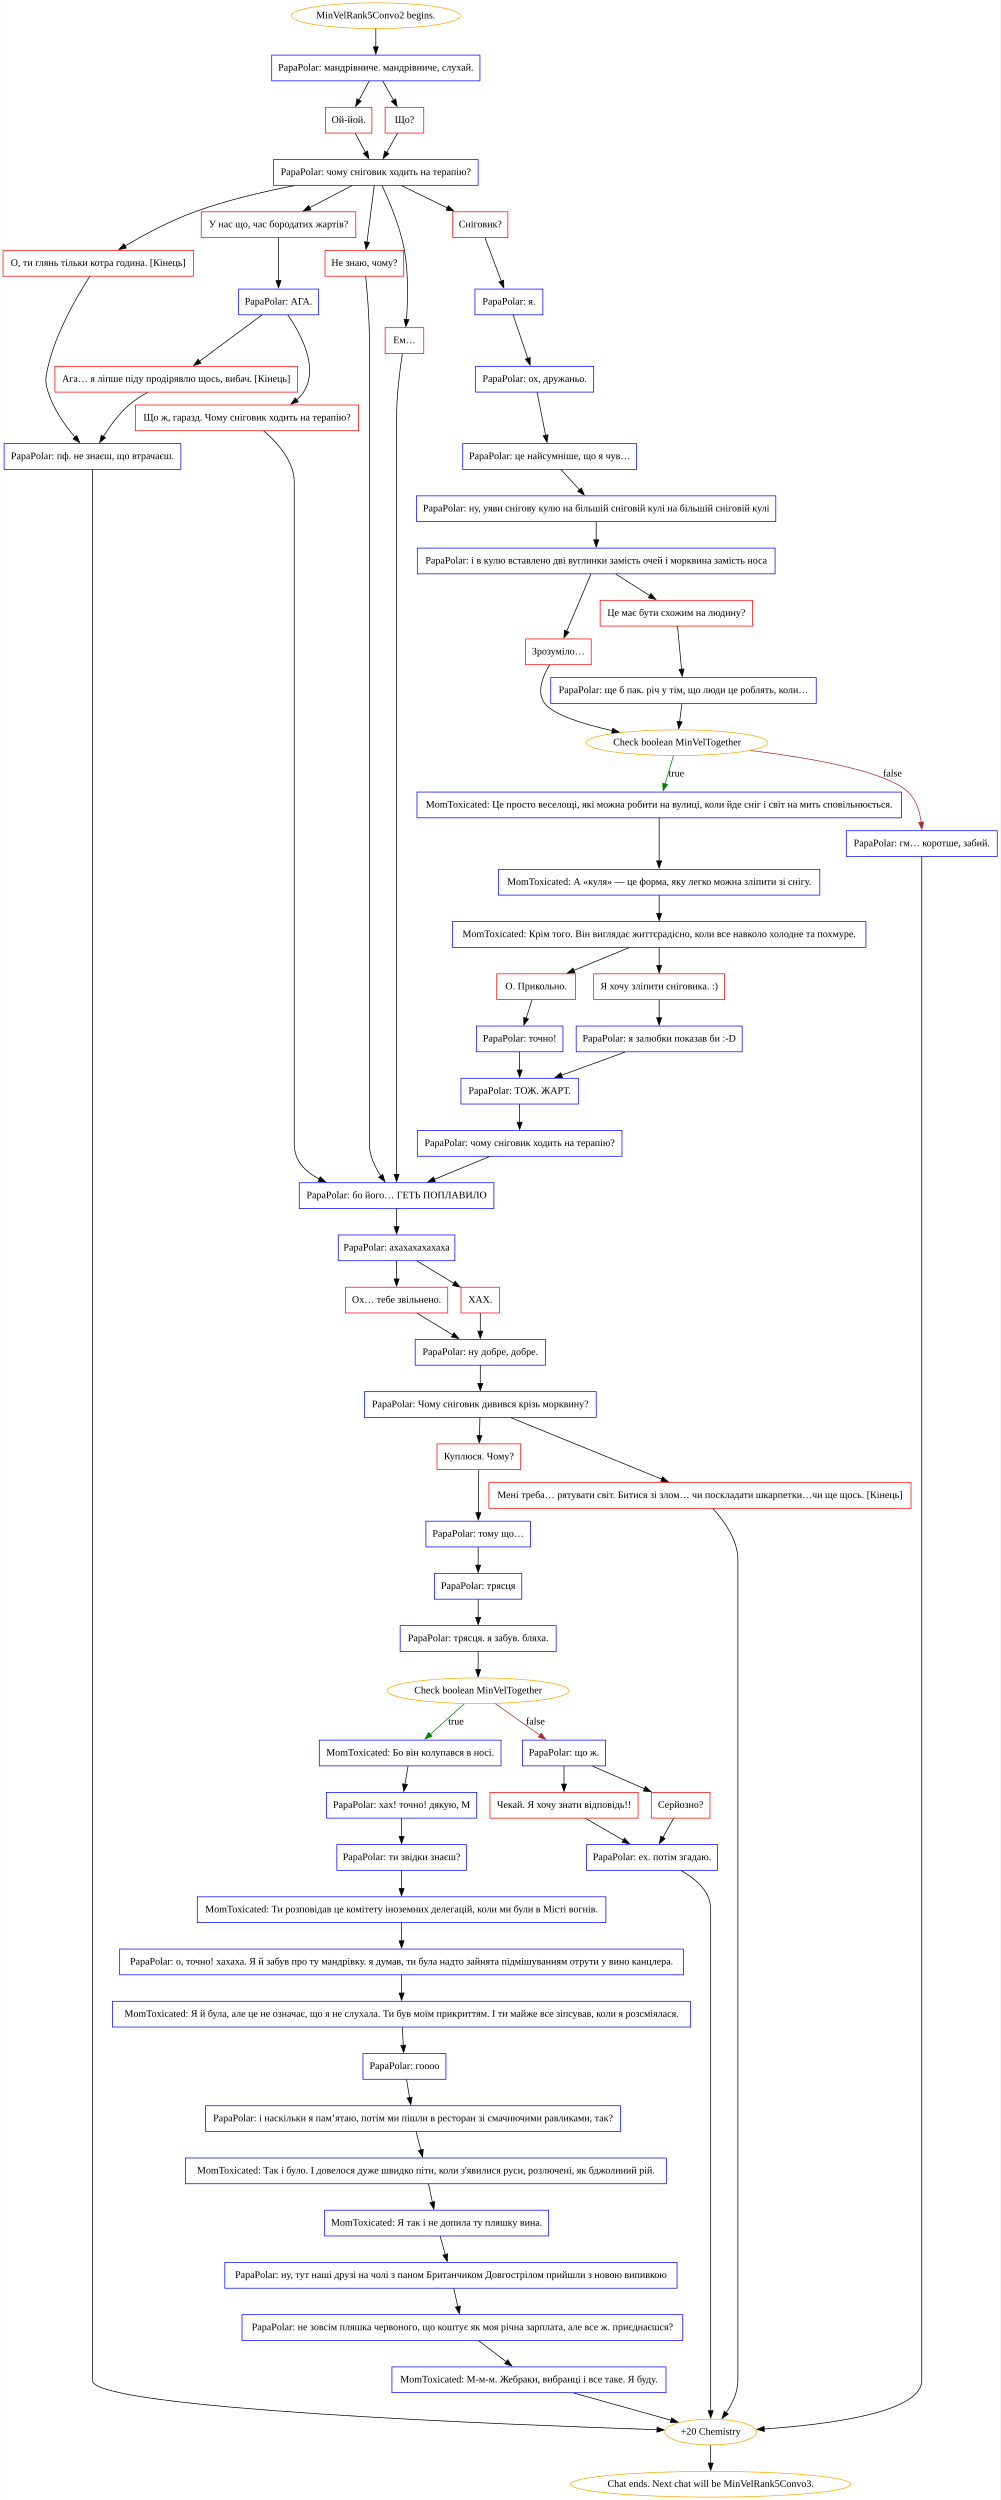
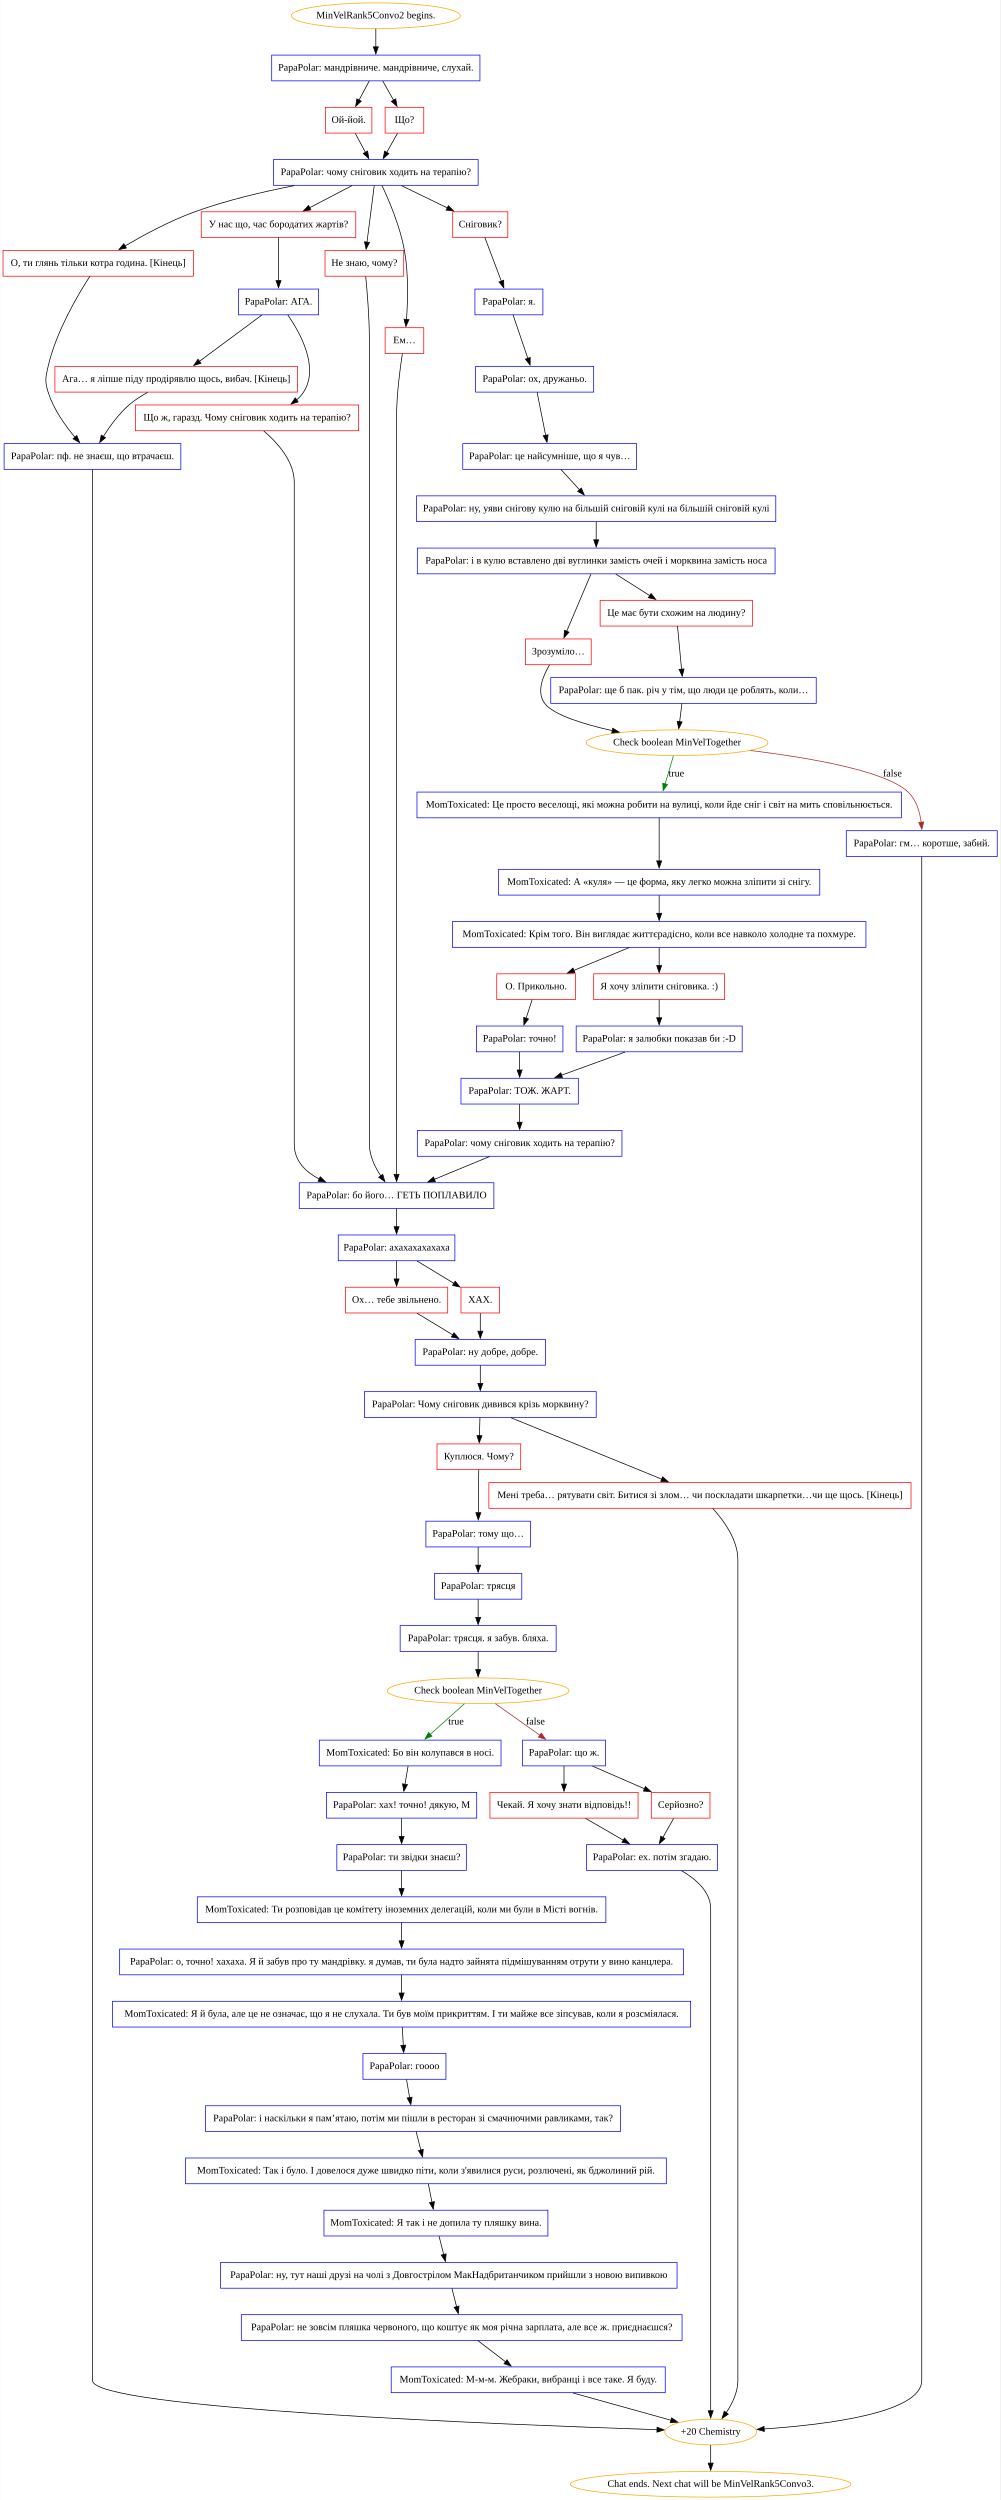
<svg xmlns="http://www.w3.org/2000/svg" width="1398pt" height="3494pt" viewBox="0.00 0.00 1397.50 3494.00">
  <g id="graph0" class="graph" transform="scale(1 1) rotate(0) translate(4 3490)">
    <polygon fill="white" stroke="none" points="-4,4 -4,-3490 1393.5,-3490 1393.5,4 -4,4" />
    <g id="node1" class="node">
      <ellipse fill="none" stroke="orange" cx="521" cy="-3468" rx="118.08" ry="18" />
      <text text-anchor="middle" x="521" y="-3464.3" font-family="Times New Roman,serif" font-size="14.00">MinVelRank5Convo2 begins.</text>
    </g>
    <g id="node2" class="node">
      <polygon fill="none" stroke="blue" points="666.5,-3413 375.5,-3413 375.5,-3377 666.5,-3377 666.5,-3413" />
      <text text-anchor="middle" x="521" y="-3391.3" font-family="Times New Roman,serif" font-size="14.00">PapaPolar: мандрівниче. мандрівниче, слухай.</text>
    </g>
    <g id="edge1" class="edge">
      <path fill="none" stroke="black" d="M521,-3449.81C521,-3442.23 521,-3433.1 521,-3424.54" />
      <polygon fill="black" stroke="black" points="524.5,-3424.54 521,-3414.54 517.5,-3424.54 524.5,-3424.54" />
    </g>
    <g id="node3" class="node">
      <polygon fill="none" stroke="red" points="515.5,-3340 450.5,-3340 450.5,-3304 515.5,-3304 515.5,-3340" />
      <text text-anchor="middle" x="483" y="-3318.3" font-family="Times New Roman,serif" font-size="14.00">Ой-йой.</text>
    </g>
    <g id="edge2" class="edge">
      <path fill="none" stroke="black" d="M511.8,-3376.81C507.51,-3368.79 502.29,-3359.05 497.49,-3350.07" />
      <polygon fill="black" stroke="black" points="500.63,-3348.53 492.83,-3341.36 494.46,-3351.83 500.63,-3348.53" />
    </g>
    <g id="node4" class="node">
      <polygon fill="none" stroke="red" points="588,-3340 534,-3340 534,-3304 588,-3304 588,-3340" />
      <text text-anchor="middle" x="561" y="-3318.3" font-family="Times New Roman,serif" font-size="14.00">Що?</text>
    </g>
    <g id="edge3" class="edge">
      <path fill="none" stroke="black" d="M530.68,-3376.81C535.25,-3368.7 540.81,-3358.84 545.91,-3349.78" />
      <polygon fill="black" stroke="black" points="548.8,-3351.78 550.66,-3341.35 542.71,-3348.34 548.8,-3351.78" />
    </g>
    <g id="node5" class="node">
      <polygon fill="none" stroke="blue" points="664,-3267 378,-3267 378,-3231 664,-3231 664,-3267" />
      <text text-anchor="middle" x="521" y="-3245.3" font-family="Times New Roman,serif" font-size="14.00">PapaPolar: чому сніговик ходить на терапію?</text>
    </g>
    <g id="edge4" class="edge">
      <path fill="none" stroke="black" d="M492.2,-3303.81C496.49,-3295.79 501.71,-3286.05 506.51,-3277.07" />
      <polygon fill="black" stroke="black" points="509.54,-3278.83 511.17,-3268.36 503.37,-3275.53 509.54,-3278.83" />
    </g>
    <g id="edge5" class="edge">
      <path fill="none" stroke="black" d="M551.32,-3303.81C546.75,-3295.7 541.19,-3285.84 536.09,-3276.78" />
      <polygon fill="black" stroke="black" points="539.29,-3275.34 531.34,-3268.35 533.2,-3278.78 539.29,-3275.34" />
    </g>
    <g id="node6" class="node">
      <polygon fill="none" stroke="red" points="705.5,-3194 628.5,-3194 628.5,-3158 705.5,-3158 705.5,-3194" />
      <text text-anchor="middle" x="667" y="-3172.3" font-family="Times New Roman,serif" font-size="14.00">Сніговик?</text>
    </g>
    <g id="edge6" class="edge">
      <path fill="none" stroke="black" d="M556.72,-3230.63C576.07,-3221.22 600.2,-3209.48 620.96,-3199.39" />
      <polygon fill="black" stroke="black" points="622.32,-3202.62 629.79,-3195.1 619.26,-3196.32 622.32,-3202.62" />
    </g>
    <g id="node7" class="node">
      <polygon fill="none" stroke="red" points="266,-3140 0,-3140 0,-3104 266,-3104 266,-3140" />
      <text text-anchor="middle" x="133" y="-3118.3" font-family="Times New Roman,serif" font-size="14.00">О, ти глянь тільки котра година. [Кінець]</text>
    </g>
    <g id="edge7" class="edge">
      <path fill="none" stroke="black" d="M407.06,-3230.55C362.87,-3222.02 312.34,-3210.05 268,-3194 233.44,-3181.49 196.68,-3161.68 170.26,-3146.16" />
      <polygon fill="black" stroke="black" points="172.35,-3143.33 161.97,-3141.22 168.77,-3149.35 172.35,-3143.33" />
    </g>
    <g id="node8" class="node">
      <polygon fill="none" stroke="red" points="493,-3194 277,-3194 277,-3158 493,-3158 493,-3194" />
      <text text-anchor="middle" x="385" y="-3172.3" font-family="Times New Roman,serif" font-size="14.00">У нас що, час бородатих жартів?</text>
    </g>
    <g id="edge8" class="edge">
      <path fill="none" stroke="black" d="M487.73,-3230.63C469.87,-3221.31 447.63,-3209.7 428.42,-3199.67" />
      <polygon fill="black" stroke="black" points="430.22,-3196.66 419.74,-3195.14 426.98,-3202.87 430.22,-3196.66" />
    </g>
    <g id="node9" class="node">
      <polygon fill="none" stroke="red" points="560,-3140 450,-3140 450,-3104 560,-3104 560,-3140" />
      <text text-anchor="middle" x="505" y="-3118.3" font-family="Times New Roman,serif" font-size="14.00">Не знаю, чому?</text>
    </g>
    <g id="edge9" class="edge">
      <path fill="none" stroke="black" d="M518.78,-3230.62C516.16,-3210.19 511.78,-3175.99 508.66,-3151.62" />
      <polygon fill="black" stroke="black" points="512.14,-3151.21 507.4,-3141.73 505.2,-3152.1 512.14,-3151.21" />
    </g>
    <g id="node10" class="node">
      <polygon fill="none" stroke="red" points="588,-3032 534,-3032 534,-2996 588,-2996 588,-3032" />
      <text text-anchor="middle" x="561" y="-3010.3" font-family="Times New Roman,serif" font-size="14.00">Ем…</text>
    </g>
    <g id="edge10" class="edge">
      <path fill="none" stroke="black" d="M529.65,-3230.58C539.52,-3209.67 555.04,-3173.26 561,-3140 566.86,-3107.32 565.71,-3069.07 563.85,-3043.57" />
      <polygon fill="black" stroke="black" points="567.34,-3043.34 563.02,-3033.66 560.36,-3043.92 567.34,-3043.34" />
    </g>
    <g id="node11" class="node">
      <polygon fill="none" stroke="blue" points="754.5,-3086 659.5,-3086 659.5,-3050 754.5,-3050 754.5,-3086" />
      <text text-anchor="middle" x="707" y="-3064.3" font-family="Times New Roman,serif" font-size="14.00">PapaPolar: я. </text>
    </g>
    <g id="edge11" class="edge">
      <path fill="none" stroke="black" d="M673.43,-3157.97C679.63,-3141.53 689.13,-3116.35 696.44,-3096.97" />
      <polygon fill="black" stroke="black" points="699.67,-3098.35 699.92,-3087.76 693.12,-3095.88 699.67,-3098.35" />
    </g>
    <g id="node12" class="node">
      <polygon fill="none" stroke="blue" points="248.5,-2870 1.5,-2870 1.5,-2834 248.5,-2834 248.5,-2870" />
      <text text-anchor="middle" x="125" y="-2848.3" font-family="Times New Roman,serif" font-size="14.00">PapaPolar: пф. не знаєш, що втрачаєш.</text>
    </g>
    <g id="edge12" class="edge">
      <path fill="none" stroke="black" d="M121.4,-3103.92C104.61,-3078.04 74.29,-3026.74 63,-2978 59.39,-2962.41 58.21,-2957.27 63,-2942 70.42,-2918.35 86.61,-2895.49 100.57,-2878.86" />
      <polygon fill="black" stroke="black" points="103.11,-2881.28 107.04,-2871.44 97.83,-2876.68 103.11,-2881.28" />
    </g>
    <g id="node13" class="node">
      <polygon fill="none" stroke="blue" points="441,-3086 329,-3086 329,-3050 441,-3050 441,-3086" />
      <text text-anchor="middle" x="385" y="-3064.3" font-family="Times New Roman,serif" font-size="14.00">PapaPolar: АГА.</text>
    </g>
    <g id="edge13" class="edge">
      <path fill="none" stroke="black" d="M385,-3157.97C385,-3141.76 385,-3117.06 385,-3097.79" />
      <polygon fill="black" stroke="black" points="388.5,-3097.85 385,-3087.85 381.5,-3097.85 388.5,-3097.85" />
    </g>
    <g id="node14" class="node">
      <polygon fill="none" stroke="blue" points="686,-1837 414,-1837 414,-1801 686,-1801 686,-1837" />
      <text text-anchor="middle" x="550" y="-1815.3" font-family="Times New Roman,serif" font-size="14.00">PapaPolar: бо його… ГЕТЬ ПОПЛАВИЛО</text>
    </g>
    <g id="edge14" class="edge">
      <path fill="none" stroke="black" d="M506.84,-3103.76C508.91,-3082.81 512,-3046.35 512,-3015 512,-3015 512,-3015 512,-1891 512,-1874.96 519.64,-1859.03 528.06,-1846.34" />
      <polygon fill="black" stroke="black" points="530.67,-1848.71 533.66,-1838.55 524.98,-1844.63 530.67,-1848.71" />
    </g>
    <g id="edge15" class="edge">
      <path fill="none" stroke="black" d="M558.11,-2995.8C554.85,-2974.88 550,-2938.45 550,-2907 550,-2907 550,-2907 550,-1891 550,-1877.08 550,-1861.63 550,-1848.7" />
      <polygon fill="black" stroke="black" points="553.5,-1848.73 550,-1838.73 546.5,-1848.73 553.5,-1848.73" />
    </g>
    <g id="node15" class="node">
      <polygon fill="none" stroke="blue" points="825.5,-2978 660.5,-2978 660.5,-2942 825.5,-2942 825.5,-2978" />
      <text text-anchor="middle" x="743" y="-2956.3" font-family="Times New Roman,serif" font-size="14.00">PapaPolar: ох, дружаньо.</text>
    </g>
    <g id="edge16" class="edge">
      <path fill="none" stroke="black" d="M712.78,-3049.97C718.37,-3033.53 726.92,-3008.35 733.5,-2988.97" />
      <polygon fill="black" stroke="black" points="736.72,-2990.37 736.62,-2979.77 730.09,-2988.12 736.72,-2990.37" />
    </g>
    <g id="node16" class="node">
      <ellipse fill="none" stroke="orange" cx="989" cy="-91" rx="64.19" ry="18" />
      <text text-anchor="middle" x="989" y="-87.3" font-family="Times New Roman,serif" font-size="14.00">+20 Chemistry</text>
    </g>
    <g id="edge17" class="edge">
      <path fill="none" stroke="black" d="M125,-2833.78C125,-2819.41 125,-2798.37 125,-2780 125,-2780 125,-2780 125,-163 125,-123.56 704.42,-101.1 914.27,-94.26" />
      <polygon fill="black" stroke="black" points="914.07,-97.77 923.96,-93.95 913.85,-90.77 914.07,-97.77" />
    </g>
    <g id="node17" class="node">
      <polygon fill="none" stroke="red" points="411.5,-2978 72.5,-2978 72.5,-2942 411.5,-2942 411.5,-2978" />
      <text text-anchor="middle" x="242" y="-2956.3" font-family="Times New Roman,serif" font-size="14.00">Ага… я ліпше піду продірявлю щось, вибач. [Кінець]</text>
    </g>
    <g id="edge18" class="edge">
      <path fill="none" stroke="black" d="M361.71,-3049.73C337.92,-3032.1 300.81,-3004.59 274.21,-2984.88" />
      <polygon fill="black" stroke="black" points="276.62,-2982.3 266.5,-2979.16 272.45,-2987.93 276.62,-2982.3" />
    </g>
    <g id="node18" class="node">
      <polygon fill="none" stroke="red" points="497,-2924 185,-2924 185,-2888 497,-2888 497,-2924" />
      <text text-anchor="middle" x="341" y="-2902.3" font-family="Times New Roman,serif" font-size="14.00">Що ж, гаразд. Чому сніговик ходить на терапію?</text>
    </g>
    <g id="edge19" class="edge">
      <path fill="none" stroke="black" d="M397.98,-3049.9C415.54,-3024.52 442.25,-2976.19 420,-2942 417.33,-2937.9 414.06,-2934.27 410.38,-2931.07" />
      <polygon fill="black" stroke="black" points="412.52,-2928.3 402.38,-2925.23 408.39,-2933.95 412.52,-2928.3" />
    </g>
    <g id="node19" class="node">
      <polygon fill="none" stroke="blue" points="631.5,-1764 468.5,-1764 468.5,-1728 631.5,-1728 631.5,-1764" />
      <text text-anchor="middle" x="550" y="-1742.3" font-family="Times New Roman,serif" font-size="14.00">PapaPolar: ахахахахахаха</text>
    </g>
    <g id="edge20" class="edge">
      <path fill="none" stroke="black" d="M550,-1800.81C550,-1793.23 550,-1784.1 550,-1775.54" />
      <polygon fill="black" stroke="black" points="553.5,-1775.54 550,-1765.54 546.5,-1775.54 553.5,-1775.54" />
    </g>
    <g id="node20" class="node">
      <polygon fill="none" stroke="blue" points="885.5,-2870 642.5,-2870 642.5,-2834 885.5,-2834 885.5,-2870" />
      <text text-anchor="middle" x="764" y="-2848.3" font-family="Times New Roman,serif" font-size="14.00">PapaPolar: це найсумніше, що я чув…</text>
    </g>
    <g id="edge21" class="edge">
      <path fill="none" stroke="black" d="M746.37,-2941.97C749.6,-2925.69 754.53,-2900.82 758.35,-2881.52" />
      <polygon fill="black" stroke="black" points="761.76,-2882.31 760.27,-2871.83 754.89,-2880.95 761.76,-2882.31" />
    </g>
    <g id="node21" class="node">
      <ellipse fill="none" stroke="orange" cx="989" cy="-18" rx="196.07" ry="18" />
      <text text-anchor="middle" x="989" y="-14.3" font-family="Times New Roman,serif" font-size="14.00">Chat ends. Next chat will be MinVelRank5Convo3.</text>
    </g>
    <g id="edge22" class="edge">
      <path fill="none" stroke="black" d="M989,-72.81C989,-65.23 989,-56.1 989,-47.54" />
      <polygon fill="black" stroke="black" points="992.5,-47.54 989,-37.54 985.5,-47.54 992.5,-47.54" />
    </g>
    <g id="edge23" class="edge">
      <path fill="none" stroke="black" d="M202.05,-2941.61C192.96,-2936.65 183.72,-2930.74 176,-2924 161.74,-2911.55 149.27,-2894.38 140.23,-2880.04" />
      <polygon fill="black" stroke="black" points="143.23,-2878.25 135.06,-2871.5 137.25,-2881.87 143.23,-2878.25" />
    </g>
    <g id="edge24" class="edge">
      <path fill="none" stroke="black" d="M364.45,-2887.66C383.43,-2871.47 407,-2845.43 407,-2816 407,-2816 407,-2816 407,-1891 407,-1868.13 421.85,-1852.63 441.98,-1842.12" />
      <polygon fill="black" stroke="black" points="443.28,-1845.38 450.87,-1837.99 440.33,-1839.03 443.28,-1845.38" />
    </g>
    <g id="node22" class="node">
      <polygon fill="none" stroke="red" points="621.5,-1691 478.5,-1691 478.5,-1655 621.5,-1655 621.5,-1691" />
      <text text-anchor="middle" x="550" y="-1669.3" font-family="Times New Roman,serif" font-size="14.00">Ох… тебе звільнено.</text>
    </g>
    <g id="edge25" class="edge">
      <path fill="none" stroke="black" d="M550,-1727.81C550,-1720.23 550,-1711.1 550,-1702.54" />
      <polygon fill="black" stroke="black" points="553.5,-1702.54 550,-1692.54 546.5,-1702.54 553.5,-1702.54" />
    </g>
    <g id="node23" class="node">
      <polygon fill="none" stroke="red" points="694,-1691 640,-1691 640,-1655 694,-1655 694,-1691" />
      <text text-anchor="middle" x="667" y="-1669.3" font-family="Times New Roman,serif" font-size="14.00">ХАХ.</text>
    </g>
    <g id="edge26" class="edge">
      <path fill="none" stroke="black" d="M578.62,-1727.63C594.23,-1718.16 613.72,-1706.33 630.42,-1696.2" />
      <polygon fill="black" stroke="black" points="631.85,-1699.42 638.59,-1691.24 628.22,-1693.44 631.85,-1699.42" />
    </g>
    <g id="node24" class="node">
      <polygon fill="none" stroke="blue" points="1080,-2797 578,-2797 578,-2761 1080,-2761 1080,-2797" />
      <text text-anchor="middle" x="829" y="-2775.3" font-family="Times New Roman,serif" font-size="14.00">PapaPolar: ну, уяви снігову кулю на більшій сніговій кулі на більшій сніговій кулі</text>
    </g>
    <g id="edge27" class="edge">
      <path fill="none" stroke="black" d="M779.73,-2833.81C787.56,-2825.27 797.17,-2814.77 805.82,-2805.32" />
      <polygon fill="black" stroke="black" points="808.22,-2807.88 812.39,-2798.15 803.05,-2803.16 808.22,-2807.88" />
    </g>
    <g id="node25" class="node">
      <polygon fill="none" stroke="blue" points="758,-1618 576,-1618 576,-1582 758,-1582 758,-1618" />
      <text text-anchor="middle" x="667" y="-1596.3" font-family="Times New Roman,serif" font-size="14.00">PapaPolar: ну добре, добре.</text>
    </g>
    <g id="edge28" class="edge">
      <path fill="none" stroke="black" d="M578.62,-1654.63C593.64,-1645.52 612.24,-1634.23 628.5,-1624.36" />
      <polygon fill="black" stroke="black" points="630.24,-1627.4 636.97,-1619.22 626.61,-1621.42 630.24,-1627.4" />
    </g>
    <g id="edge29" class="edge">
      <path fill="none" stroke="black" d="M667,-1654.81C667,-1647.23 667,-1638.1 667,-1629.54" />
      <polygon fill="black" stroke="black" points="670.5,-1629.54 667,-1619.54 663.5,-1629.54 670.5,-1629.54" />
    </g>
    <g id="node26" class="node">
      <polygon fill="none" stroke="blue" points="1079,-2724 579,-2724 579,-2688 1079,-2688 1079,-2724" />
      <text text-anchor="middle" x="829" y="-2702.3" font-family="Times New Roman,serif" font-size="14.00">PapaPolar: і в кулю вставлено дві вуглинки замість очей і морквина замість носа</text>
    </g>
    <g id="edge30" class="edge">
      <path fill="none" stroke="black" d="M829,-2760.81C829,-2753.23 829,-2744.1 829,-2735.54" />
      <polygon fill="black" stroke="black" points="832.5,-2735.54 829,-2725.54 825.5,-2735.54 832.5,-2735.54" />
    </g>
    <g id="node27" class="node">
      <polygon fill="none" stroke="blue" points="829,-1545 505,-1545 505,-1509 829,-1509 829,-1545" />
      <text text-anchor="middle" x="667" y="-1523.3" font-family="Times New Roman,serif" font-size="14.00">PapaPolar: Чому сніговик дивився крізь морквину?</text>
    </g>
    <g id="edge31" class="edge">
      <path fill="none" stroke="black" d="M667,-1581.81C667,-1574.23 667,-1565.1 667,-1556.54" />
      <polygon fill="black" stroke="black" points="670.5,-1556.54 667,-1546.54 663.5,-1556.54 670.5,-1556.54" />
    </g>
    <g id="node28" class="node">
      <polygon fill="none" stroke="red" points="822,-2597 730,-2597 730,-2561 822,-2561 822,-2597" />
      <text text-anchor="middle" x="776" y="-2575.3" font-family="Times New Roman,serif" font-size="14.00">Зрозуміло…</text>
    </g>
    <g id="edge32" class="edge">
      <path fill="none" stroke="black" d="M821.63,-2687.62C812.85,-2666.91 798.07,-2632.05 787.71,-2607.63" />
      <polygon fill="black" stroke="black" points="791.02,-2606.47 783.9,-2598.63 784.58,-2609.2 791.02,-2606.47" />
    </g>
    <g id="node29" class="node">
      <polygon fill="none" stroke="red" points="1047.5,-2651 834.5,-2651 834.5,-2615 1047.5,-2615 1047.5,-2651" />
      <text text-anchor="middle" x="941" y="-2629.3" font-family="Times New Roman,serif" font-size="14.00">Це має бути схожим на людину?</text>
    </g>
    <g id="edge33" class="edge">
      <path fill="none" stroke="black" d="M856.4,-2687.63C870.77,-2678.52 888.58,-2667.23 904.15,-2657.36" />
      <polygon fill="black" stroke="black" points="905.65,-2660.56 912.22,-2652.25 901.9,-2654.64 905.65,-2660.56" />
    </g>
    <g id="node30" class="node">
      <polygon fill="none" stroke="red" points="1269,-1418 679,-1418 679,-1382 1269,-1382 1269,-1418" />
      <text text-anchor="middle" x="974" y="-1396.3" font-family="Times New Roman,serif" font-size="14.00">Мені треба… рятувати світ. Битися зі злом… чи поскладати шкарпетки…чи ще щось. [Кінець]</text>
    </g>
    <g id="edge34" class="edge">
      <path fill="none" stroke="black" d="M709.69,-1508.62C764.86,-1486.15 860.94,-1447.03 920.81,-1422.66" />
      <polygon fill="black" stroke="black" points="921.84,-1426.02 929.78,-1419 919.2,-1419.53 921.84,-1426.02" />
    </g>
    <g id="node31" class="node">
      <polygon fill="none" stroke="red" points="723.5,-1472 606.5,-1472 606.5,-1436 723.5,-1436 723.5,-1472" />
      <text text-anchor="middle" x="665" y="-1450.3" font-family="Times New Roman,serif" font-size="14.00">Куплюся. Чому?</text>
    </g>
    <g id="edge35" class="edge">
      <path fill="none" stroke="black" d="M666.52,-1508.81C666.3,-1501.14 666.04,-1491.89 665.8,-1483.24" />
      <polygon fill="black" stroke="black" points="669.3,-1483.44 665.52,-1473.54 662.31,-1483.64 669.3,-1483.44" />
    </g>
    <g id="node32" class="node">
      <ellipse fill="none" stroke="orange" cx="942" cy="-2452" rx="126.98" ry="18" />
      <text text-anchor="middle" x="942" y="-2448.3" font-family="Times New Roman,serif" font-size="14.00">Check boolean MinVelTogether</text>
    </g>
    <g id="edge36" class="edge">
      <path fill="none" stroke="black" d="M763.74,-2560.66C754.48,-2545.22 745.21,-2522.72 757,-2507 769.09,-2490.88 810.76,-2477.97 851.5,-2468.83" />
      <polygon fill="black" stroke="black" points="852.15,-2472.27 861.18,-2466.73 850.66,-2465.43 852.15,-2472.27" />
    </g>
    <g id="node33" class="node">
      <polygon fill="none" stroke="blue" points="1136.5,-2543 765.5,-2543 765.5,-2507 1136.5,-2507 1136.5,-2543" />
      <text text-anchor="middle" x="951" y="-2521.3" font-family="Times New Roman,serif" font-size="14.00">PapaPolar: ще б пак. річ у тім, що люди це роблять, коли…</text>
    </g>
    <g id="edge37" class="edge">
      <path fill="none" stroke="black" d="M942.61,-2614.97C944.14,-2598.76 946.47,-2574.06 948.28,-2554.79" />
      <polygon fill="black" stroke="black" points="951.77,-2555.13 949.22,-2544.85 944.8,-2554.47 951.77,-2555.13" />
    </g>
    <g id="edge38" class="edge">
      <path fill="none" stroke="black" d="M991.94,-1381.71C1007.32,-1364.97 1027,-1338.05 1027,-1310 1027,-1310 1027,-1310 1027,-163 1027,-146.73 1019.15,-130.59 1010.59,-117.81" />
      <polygon fill="black" stroke="black" points="1013.61,-116.02 1004.91,-109.98 1007.94,-120.13 1013.61,-116.02" />
    </g>
    <g id="node34" class="node">
      <polygon fill="none" stroke="blue" points="737,-1364 591,-1364 591,-1328 737,-1328 737,-1364" />
      <text text-anchor="middle" x="664" y="-1342.3" font-family="Times New Roman,serif" font-size="14.00">PapaPolar: тому що…</text>
    </g>
    <g id="edge39" class="edge">
      <path fill="none" stroke="black" d="M664.84,-1435.97C664.69,-1419.76 664.45,-1395.06 664.27,-1375.79" />
      <polygon fill="black" stroke="black" points="667.77,-1375.82 664.18,-1365.85 660.77,-1375.89 667.77,-1375.82" />
    </g>
    <g id="node35" class="node">
      <polygon fill="none" stroke="blue" points="1255.5,-2383 578.5,-2383 578.5,-2347 1255.5,-2347 1255.5,-2383" />
      <text text-anchor="middle" x="917" y="-2361.3" font-family="Times New Roman,serif" font-size="14.00">MomToxicated: Це просто веселощі, які можна робити на вулиці, коли йде сніг і світ на мить сповільнюється.</text>
    </g>
    <g id="edge40" class="edge">
      <path fill="none" stroke="green" d="M936.94,-2433.8C933.61,-2422.47 929.17,-2407.36 925.32,-2394.29" />
      <polygon fill="green" stroke="green" points="928.74,-2393.53 922.56,-2384.92 922.03,-2395.5 928.74,-2393.53" />
      <text text-anchor="middle" x="941" y="-2404.8" font-family="Times New Roman,serif" font-size="14.00">true</text>
    </g>
    <g id="node36" class="node">
      <polygon fill="none" stroke="blue" points="1389.5,-2329 1178.5,-2329 1178.5,-2293 1389.5,-2293 1389.5,-2329" />
      <text text-anchor="middle" x="1284" y="-2307.3" font-family="Times New Roman,serif" font-size="14.00">PapaPolar: гм… коротше, забий.</text>
    </g>
    <g id="edge41" class="edge">
      <path fill="none" stroke="brown" d="M1044.59,-2441.08C1126.86,-2431.07 1233.59,-2412.76 1265,-2383 1276.48,-2372.13 1281.29,-2355.15 1283.21,-2340.53" />
      <polygon fill="brown" stroke="brown" points="1286.66,-2341.24 1284.06,-2330.97 1279.69,-2340.62 1286.66,-2341.24" />
      <text text-anchor="middle" x="1243" y="-2404.8" font-family="Times New Roman,serif" font-size="14.00">false</text>
    </g>
    <g id="edge42" class="edge">
      <path fill="none" stroke="black" d="M948.82,-2506.81C947.85,-2499.14 946.68,-2489.89 945.58,-2481.24" />
      <polygon fill="black" stroke="black" points="949.08,-2481.01 944.35,-2471.53 942.13,-2481.89 949.08,-2481.01" />
    </g>
    <g id="node37" class="node">
      <polygon fill="none" stroke="blue" points="725,-1291 603,-1291 603,-1255 725,-1255 725,-1291" />
      <text text-anchor="middle" x="664" y="-1269.3" font-family="Times New Roman,serif" font-size="14.00">PapaPolar: трясця</text>
    </g>
    <g id="edge43" class="edge">
      <path fill="none" stroke="black" d="M664,-1327.81C664,-1320.23 664,-1311.1 664,-1302.54" />
      <polygon fill="black" stroke="black" points="667.5,-1302.54 664,-1292.54 660.5,-1302.54 667.5,-1302.54" />
    </g>
    <g id="node38" class="node">
      <polygon fill="none" stroke="blue" points="1141.5,-2275 692.5,-2275 692.5,-2239 1141.5,-2239 1141.5,-2275" />
      <text text-anchor="middle" x="917" y="-2253.3" font-family="Times New Roman,serif" font-size="14.00">MomToxicated: А «куля» — це форма, яку легко можна зліпити зі снігу.</text>
    </g>
    <g id="edge44" class="edge">
      <path fill="none" stroke="black" d="M917,-2346.97C917,-2330.76 917,-2306.06 917,-2286.79" />
      <polygon fill="black" stroke="black" points="920.5,-2286.85 917,-2276.85 913.5,-2286.85 920.5,-2286.85" />
    </g>
    <g id="edge45" class="edge">
      <path fill="none" stroke="black" d="M1284,-2292.61C1284,-2274.66 1284,-2245.88 1284,-2221 1284,-2221 1284,-2221 1284,-163 1284,-117.75 1151.16,-101.26 1063.77,-95.31" />
      <polygon fill="black" stroke="black" points="1064,-91.81 1053.8,-94.66 1063.55,-98.8 1064,-91.81" />
    </g>
    <g id="node39" class="node">
      <polygon fill="none" stroke="blue" points="773,-1218 555,-1218 555,-1182 773,-1182 773,-1218" />
      <text text-anchor="middle" x="664" y="-1196.3" font-family="Times New Roman,serif" font-size="14.00">PapaPolar: трясця. я забув. бляха.</text>
    </g>
    <g id="edge46" class="edge">
      <path fill="none" stroke="black" d="M664,-1254.81C664,-1247.23 664,-1238.1 664,-1229.54" />
      <polygon fill="black" stroke="black" points="667.5,-1229.54 664,-1219.54 660.5,-1229.54 667.5,-1229.54" />
    </g>
    <g id="node40" class="node">
      <polygon fill="none" stroke="blue" points="1206,-2202 628,-2202 628,-2166 1206,-2166 1206,-2202" />
      <text text-anchor="middle" x="917" y="-2180.3" font-family="Times New Roman,serif" font-size="14.00">MomToxicated: Крім того. Він виглядає життєрадісно, коли все навколо холодне та похмуре.</text>
    </g>
    <g id="edge47" class="edge">
      <path fill="none" stroke="black" d="M917,-2238.81C917,-2231.23 917,-2222.1 917,-2213.54" />
      <polygon fill="black" stroke="black" points="920.5,-2213.54 917,-2203.54 913.5,-2213.54 920.5,-2213.54" />
    </g>
    <g id="node41" class="node">
      <ellipse fill="none" stroke="orange" cx="664" cy="-1127" rx="126.98" ry="18" />
      <text text-anchor="middle" x="664" y="-1123.3" font-family="Times New Roman,serif" font-size="14.00">Check boolean MinVelTogether</text>
    </g>
    <g id="edge48" class="edge">
      <path fill="none" stroke="black" d="M664,-1181.81C664,-1174.23 664,-1165.1 664,-1156.54" />
      <polygon fill="black" stroke="black" points="667.5,-1156.54 664,-1146.54 660.5,-1156.54 667.5,-1156.54" />
    </g>
    <g id="node42" class="node">
      <polygon fill="none" stroke="red" points="1008.5,-2129 825.5,-2129 825.5,-2093 1008.5,-2093 1008.5,-2129" />
      <text text-anchor="middle" x="917" y="-2107.3" font-family="Times New Roman,serif" font-size="14.00">Я хочу зліпити сніговика. :)</text>
    </g>
    <g id="edge49" class="edge">
      <path fill="none" stroke="black" d="M917,-2165.81C917,-2158.23 917,-2149.1 917,-2140.54" />
      <polygon fill="black" stroke="black" points="920.5,-2140.54 917,-2130.54 913.5,-2140.54 920.5,-2140.54" />
    </g>
    <g id="node43" class="node">
      <polygon fill="none" stroke="red" points="800,-2129 690,-2129 690,-2093 800,-2093 800,-2129" />
      <text text-anchor="middle" x="745" y="-2107.3" font-family="Times New Roman,serif" font-size="14.00">О. Прикольно. </text>
    </g>
    <g id="edge50" class="edge">
      <path fill="none" stroke="black" d="M874.92,-2165.63C851.6,-2156 822.39,-2143.95 797.57,-2133.7" />
      <polygon fill="black" stroke="black" points="799.22,-2130.59 788.64,-2130.01 796.54,-2137.06 799.22,-2130.59" />
    </g>
    <g id="node44" class="node">
      <polygon fill="none" stroke="blue" points="696,-1058 442,-1058 442,-1022 696,-1022 696,-1058" />
      <text text-anchor="middle" x="569" y="-1036.3" font-family="Times New Roman,serif" font-size="14.00">MomToxicated: Бо він колупався в носі.</text>
    </g>
    <g id="edge51" class="edge">
      <path fill="none" stroke="green" d="M644.78,-1108.8C630.96,-1096.44 612.13,-1079.59 596.69,-1065.78" />
      <polygon fill="green" stroke="green" points="599.44,-1063.54 589.65,-1059.48 594.77,-1068.75 599.44,-1063.54" />
      <text text-anchor="middle" x="633" y="-1079.8" font-family="Times New Roman,serif" font-size="14.00">true</text>
    </g>
    <g id="node45" class="node">
      <polygon fill="none" stroke="blue" points="842,-1058 726,-1058 726,-1022 842,-1022 842,-1058" />
      <text text-anchor="middle" x="784" y="-1036.3" font-family="Times New Roman,serif" font-size="14.00">PapaPolar: що ж.</text>
    </g>
    <g id="edge52" class="edge">
      <path fill="none" stroke="brown" d="M688,-1109C705.86,-1096.35 730.49,-1078.9 750.33,-1064.85" />
      <polygon fill="brown" stroke="brown" points="752.26,-1067.77 758.4,-1059.13 748.22,-1062.06 752.26,-1067.77" />
      <text text-anchor="middle" x="744" y="-1079.8" font-family="Times New Roman,serif" font-size="14.00">false</text>
    </g>
    <g id="node46" class="node">
      <polygon fill="none" stroke="blue" points="1033,-2056 801,-2056 801,-2020 1033,-2020 1033,-2056" />
      <text text-anchor="middle" x="917" y="-2034.3" font-family="Times New Roman,serif" font-size="14.00">PapaPolar: я залюбки показав би :-D</text>
    </g>
    <g id="edge53" class="edge">
      <path fill="none" stroke="black" d="M917,-2092.81C917,-2085.23 917,-2076.1 917,-2067.54" />
      <polygon fill="black" stroke="black" points="920.5,-2067.54 917,-2057.54 913.5,-2067.54 920.5,-2067.54" />
    </g>
    <g id="node47" class="node">
      <polygon fill="none" stroke="blue" points="782.5,-2056 661.5,-2056 661.5,-2020 782.5,-2020 782.5,-2056" />
      <text text-anchor="middle" x="722" y="-2034.3" font-family="Times New Roman,serif" font-size="14.00">PapaPolar: точно!</text>
    </g>
    <g id="edge54" class="edge">
      <path fill="none" stroke="black" d="M739.43,-2092.81C736.92,-2085.05 733.88,-2075.68 731.05,-2066.95" />
      <polygon fill="black" stroke="black" points="734.39,-2065.9 727.98,-2057.47 727.74,-2068.06 734.39,-2065.9" />
    </g>
    <g id="node48" class="node">
      <polygon fill="none" stroke="blue" points="662,-985 452,-985 452,-949 662,-949 662,-985" />
      <text text-anchor="middle" x="557" y="-963.3" font-family="Times New Roman,serif" font-size="14.00">PapaPolar: хах! точно! дякую, М</text>
    </g>
    <g id="edge55" class="edge">
      <path fill="none" stroke="black" d="M566.1,-1021.81C564.8,-1014.14 563.24,-1004.89 561.77,-996.24" />
      <polygon fill="black" stroke="black" points="565.25,-995.8 560.13,-986.52 558.35,-996.96 565.25,-995.8" />
    </g>
    <g id="node49" class="node">
      <polygon fill="none" stroke="red" points="887.5,-985 680.5,-985 680.5,-949 887.5,-949 887.5,-985" />
      <text text-anchor="middle" x="784" y="-963.3" font-family="Times New Roman,serif" font-size="14.00">Чекай. Я хочу знати відповідь!!</text>
    </g>
    <g id="edge56" class="edge">
      <path fill="none" stroke="black" d="M784,-1021.81C784,-1014.23 784,-1005.1 784,-996.54" />
      <polygon fill="black" stroke="black" points="787.5,-996.54 784,-986.54 780.5,-996.54 787.5,-996.54" />
    </g>
    <g id="node50" class="node">
      <polygon fill="none" stroke="red" points="988,-985 906,-985 906,-949 988,-949 988,-985" />
      <text text-anchor="middle" x="947" y="-963.3" font-family="Times New Roman,serif" font-size="14.00">Серйозно?</text>
    </g>
    <g id="edge57" class="edge">
      <path fill="none" stroke="black" d="M823.87,-1021.63C845.78,-1012.09 873.17,-1000.16 896.55,-989.98" />
      <polygon fill="black" stroke="black" points="897.81,-993.24 905.58,-986.04 895.02,-986.82 897.81,-993.24" />
    </g>
    <g id="node51" class="node">
      <polygon fill="none" stroke="blue" points="804,-1983 640,-1983 640,-1947 804,-1947 804,-1983" />
      <text text-anchor="middle" x="722" y="-1961.3" font-family="Times New Roman,serif" font-size="14.00">PapaPolar: ТОЖ. ЖАРТ.</text>
    </g>
    <g id="edge58" class="edge">
      <path fill="none" stroke="black" d="M869.3,-2019.63C842.5,-2009.88 808.85,-1997.62 780.48,-1987.29" />
      <polygon fill="black" stroke="black" points="781.9,-1984.09 771.31,-1983.95 779.51,-1990.66 781.9,-1984.09" />
    </g>
    <g id="edge59" class="edge">
      <path fill="none" stroke="black" d="M722,-2019.81C722,-2012.23 722,-2003.1 722,-1994.54" />
      <polygon fill="black" stroke="black" points="725.5,-1994.54 722,-1984.54 718.5,-1994.54 725.5,-1994.54" />
    </g>
    <g id="node52" class="node">
      <polygon fill="none" stroke="blue" points="647.5,-912 466.5,-912 466.5,-876 647.5,-876 647.5,-912" />
      <text text-anchor="middle" x="557" y="-890.3" font-family="Times New Roman,serif" font-size="14.00">PapaPolar: ти звідки знаєш?</text>
    </g>
    <g id="edge60" class="edge">
      <path fill="none" stroke="black" d="M557,-948.81C557,-941.23 557,-932.1 557,-923.54" />
      <polygon fill="black" stroke="black" points="560.5,-923.54 557,-913.54 553.5,-923.54 560.5,-923.54" />
    </g>
    <g id="node53" class="node">
      <polygon fill="none" stroke="blue" points="998.5,-912 815.5,-912 815.5,-876 998.5,-876 998.5,-912" />
      <text text-anchor="middle" x="907" y="-890.3" font-family="Times New Roman,serif" font-size="14.00">PapaPolar: ех. потім згадаю.</text>
    </g>
    <g id="edge61" class="edge">
      <path fill="none" stroke="black" d="M814.09,-948.63C830.02,-939.43 849.8,-928.02 867.01,-918.08" />
      <polygon fill="black" stroke="black" points="868.57,-921.22 875.48,-913.19 865.07,-915.16 868.57,-921.22" />
    </g>
    <g id="edge62" class="edge">
      <path fill="none" stroke="black" d="M937.32,-948.81C932.75,-940.7 927.19,-930.84 922.09,-921.78" />
      <polygon fill="black" stroke="black" points="925.29,-920.34 917.34,-913.35 919.2,-923.78 925.29,-920.34" />
    </g>
    <g id="node54" class="node">
      <polygon fill="none" stroke="blue" points="865,-1910 579,-1910 579,-1874 865,-1874 865,-1910" />
      <text text-anchor="middle" x="722" y="-1888.3" font-family="Times New Roman,serif" font-size="14.00">PapaPolar: чому сніговик ходить на терапію?</text>
    </g>
    <g id="edge63" class="edge">
      <path fill="none" stroke="black" d="M722,-1946.81C722,-1939.23 722,-1930.1 722,-1921.54" />
      <polygon fill="black" stroke="black" points="725.5,-1921.54 722,-1911.54 718.5,-1921.54 725.5,-1921.54" />
    </g>
    <g id="node55" class="node">
      <polygon fill="none" stroke="blue" points="842.5,-839 271.5,-839 271.5,-803 842.5,-803 842.5,-839" />
      <text text-anchor="middle" x="557" y="-817.3" font-family="Times New Roman,serif" font-size="14.00">MomToxicated: Ти розповідав це комітету іноземних делегацій, коли ми були в Місті вогнів.</text>
    </g>
    <g id="edge64" class="edge">
      <path fill="none" stroke="black" d="M557,-875.81C557,-868.23 557,-859.1 557,-850.54" />
      <polygon fill="black" stroke="black" points="560.5,-850.54 557,-840.54 553.5,-850.54 560.5,-850.54" />
    </g>
    <g id="edge65" class="edge">
      <path fill="none" stroke="black" d="M948,-875.58C968.5,-863.85 989,-846.1 989,-822 989,-822 989,-822 989,-163 989,-149.08 989,-133.63 989,-120.7" />
      <polygon fill="black" stroke="black" points="992.5,-120.73 989,-110.73 985.5,-120.73 992.5,-120.73" />
    </g>
    <g id="edge66" class="edge">
      <path fill="none" stroke="black" d="M679.92,-1873.63C656.6,-1864 627.39,-1851.95 602.57,-1841.7" />
      <polygon fill="black" stroke="black" points="604.22,-1838.59 593.64,-1838.01 601.54,-1845.06 604.22,-1838.59" />
    </g>
    <g id="node56" class="node">
      <polygon fill="none" stroke="blue" points="951,-766 163,-766 163,-730 951,-730 951,-766" />
      <text text-anchor="middle" x="557" y="-744.3" font-family="Times New Roman,serif" font-size="14.00">PapaPolar: о, точно! хахаха. Я й забув про ту мандрівку. я думав, ти була надто зайнята підмішуванням отрути у вино канцлера.</text>
    </g>
    <g id="edge67" class="edge">
      <path fill="none" stroke="black" d="M557,-802.81C557,-795.23 557,-786.1 557,-777.54" />
      <polygon fill="black" stroke="black" points="560.5,-777.54 557,-767.54 553.5,-777.54 560.5,-777.54" />
    </g>
    <g id="node57" class="node">
      <polygon fill="none" stroke="blue" points="961,-693 153,-693 153,-657 961,-657 961,-693" />
      <text text-anchor="middle" x="557" y="-671.3" font-family="Times New Roman,serif" font-size="14.00">MomToxicated: Я й була, але це не означає, що я не слухала. Ти був моїм прикриттям. І ти майже все зіпсував, коли я розсміялася.</text>
    </g>
    <g id="edge68" class="edge">
      <path fill="none" stroke="black" d="M557,-729.81C557,-722.23 557,-713.1 557,-704.54" />
      <polygon fill="black" stroke="black" points="560.5,-704.54 557,-694.54 553.5,-704.54 560.5,-704.54" />
    </g>
    <g id="node58" class="node">
      <polygon fill="none" stroke="blue" points="619,-620 503,-620 503,-584 619,-584 619,-620" />
      <text text-anchor="middle" x="561" y="-598.3" font-family="Times New Roman,serif" font-size="14.00">PapaPolar: гоооо</text>
    </g>
    <g id="edge69" class="edge">
      <path fill="none" stroke="black" d="M557.97,-656.81C558.4,-649.14 558.92,-639.89 559.41,-631.24" />
      <polygon fill="black" stroke="black" points="562.89,-631.72 559.96,-621.54 555.9,-631.33 562.89,-631.72" />
    </g>
    <g id="node59" class="node">
      <polygon fill="none" stroke="blue" points="863,-547 283,-547 283,-511 863,-511 863,-547" />
      <text text-anchor="middle" x="573" y="-525.3" font-family="Times New Roman,serif" font-size="14.00">PapaPolar: і наскільки я пам’ятаю, потім ми пішли в ресторан зі смачнючими равликами, так?</text>
    </g>
    <g id="edge70" class="edge">
      <path fill="none" stroke="black" d="M563.9,-583.81C565.2,-576.14 566.76,-566.89 568.23,-558.24" />
      <polygon fill="black" stroke="black" points="571.65,-558.96 569.87,-548.52 564.75,-557.8 571.65,-558.96" />
    </g>
    <g id="node60" class="node">
      <polygon fill="none" stroke="blue" points="927,-474 255,-474 255,-438 927,-438 927,-474" />
      <text text-anchor="middle" x="591" y="-452.3" font-family="Times New Roman,serif" font-size="14.00">MomToxicated: Так і було. І довелося дуже швидко піти, коли з'явилися руси, розлючені, як бджолиний рій.</text>
    </g>
    <g id="edge71" class="edge">
      <path fill="none" stroke="black" d="M577.36,-510.81C579.33,-503.05 581.7,-493.68 583.91,-484.95" />
      <polygon fill="black" stroke="black" points="587.25,-486.05 586.31,-475.5 580.46,-484.33 587.25,-486.05" />
    </g>
    <g id="node61" class="node">
-       <polygon fill="none" stroke="blue" points="762.5,-401 449.5,-401 449.5,-365 762.5,-365 762.5,-401" />
-       <text text-anchor="middle" x="606" y="-379.3" font-family="Times New Roman,serif" font-size="14.00">MomToxicated: Я так і не допила ту пляшку вина.</text>
+       <polygon fill="none" stroke="blue" points="761.5,-401 448.5,-401 448.5,-365 761.5,-365 761.5,-401" />
+       <text text-anchor="middle" x="605" y="-379.3" font-family="Times New Roman,serif" font-size="14.00">MomToxicated: Я так і не допила ту пляшку вина.</text>
    </g>
    <g id="edge72" class="edge">
-       <path fill="none" stroke="black" d="M594.63,-437.81C596.25,-430.14 598.21,-420.89 600.03,-412.24" />
-       <polygon fill="black" stroke="black" points="603.45,-413.02 602.09,-402.51 596.6,-411.57 603.45,-413.02" />
+       <path fill="none" stroke="black" d="M594.39,-437.81C595.9,-430.14 597.73,-420.89 599.43,-412.24" />
+       <polygon fill="black" stroke="black" points="602.85,-413 601.35,-402.51 595.98,-411.65 602.85,-413" />
    </g>
    <g id="node62" class="node">
-       <polygon fill="none" stroke="blue" points="942,-328 310,-328 310,-292 942,-292 942,-328" />
-       <text text-anchor="middle" x="626" y="-306.3" font-family="Times New Roman,serif" font-size="14.00">PapaPolar: ну, тут наші друзі на чолі з паном Британчиком Довгострілом прийшли з новою випивкою</text>
+       <polygon fill="none" stroke="blue" points="942,-328 304,-328 304,-292 942,-292 942,-328" />
+       <text text-anchor="middle" x="623" y="-306.3" font-family="Times New Roman,serif" font-size="14.00">PapaPolar: ну, тут наші друзі на чолі з Довгострілом МакНадбританчиком прийшли з новою випивкою</text>
    </g>
    <g id="edge73" class="edge">
-       <path fill="none" stroke="black" d="M610.84,-364.81C613.03,-357.05 615.67,-347.68 618.13,-338.95" />
-       <polygon fill="black" stroke="black" points="621.45,-340.06 620.79,-329.49 614.71,-338.16 621.45,-340.06" />
+       <path fill="none" stroke="black" d="M609.36,-364.81C611.33,-357.05 613.7,-347.68 615.91,-338.95" />
+       <polygon fill="black" stroke="black" points="619.25,-340.05 618.31,-329.5 612.46,-338.33 619.25,-340.05" />
    </g>
    <g id="node63" class="node">
-       <polygon fill="none" stroke="blue" points="950,-255 334,-255 334,-219 950,-219 950,-255" />
-       <text text-anchor="middle" x="642" y="-233.3" font-family="Times New Roman,serif" font-size="14.00">PapaPolar: не зовсім пляшка червоного, що коштує як моя річна зарплата, але все ж. приєднаєшся?</text>
+       <polygon fill="none" stroke="blue" points="949,-255 333,-255 333,-219 949,-219 949,-255" />
+       <text text-anchor="middle" x="641" y="-233.3" font-family="Times New Roman,serif" font-size="14.00">PapaPolar: не зовсім пляшка червоного, що коштує як моя річна зарплата, але все ж. приєднаєшся?</text>
    </g>
    <g id="edge74" class="edge">
-       <path fill="none" stroke="black" d="M629.87,-291.81C631.6,-284.14 633.69,-274.89 635.64,-266.24" />
-       <polygon fill="black" stroke="black" points="639.05,-267.03 637.83,-256.51 632.22,-265.49 639.05,-267.03" />
+       <path fill="none" stroke="black" d="M627.36,-291.81C629.33,-284.05 631.7,-274.68 633.91,-265.95" />
+       <polygon fill="black" stroke="black" points="637.25,-267.05 636.31,-256.5 630.46,-265.33 637.25,-267.05" />
    </g>
    <g id="node64" class="node">
-       <polygon fill="none" stroke="blue" points="926.5,-182 543.5,-182 543.5,-146 926.5,-146 926.5,-182" />
-       <text text-anchor="middle" x="735" y="-160.3" font-family="Times New Roman,serif" font-size="14.00">MomToxicated: М-м-м. Жебраки, вибранці і все таке. Я буду.</text>
+       <polygon fill="none" stroke="blue" points="925.5,-182 542.5,-182 542.5,-146 925.5,-146 925.5,-182" />
+       <text text-anchor="middle" x="734" y="-160.3" font-family="Times New Roman,serif" font-size="14.00">MomToxicated: М-м-м. Жебраки, вибранці і все таке. Я буду.</text>
    </g>
    <g id="edge75" class="edge">
-       <path fill="none" stroke="black" d="M664.51,-218.81C676.19,-209.9 690.65,-198.86 703.43,-189.1" />
-       <polygon fill="black" stroke="black" points="705.34,-192.04 711.17,-183.19 701.1,-186.48 705.34,-192.04" />
+       <path fill="none" stroke="black" d="M663.51,-218.81C675.19,-209.9 689.65,-198.86 702.43,-189.1" />
+       <polygon fill="black" stroke="black" points="704.34,-192.04 710.17,-183.19 700.1,-186.48 704.34,-192.04" />
    </g>
    <g id="edge76" class="edge">
-       <path fill="none" stroke="black" d="M797.46,-145.54C839.22,-133.87 893.65,-118.65 933.81,-107.43" />
-       <polygon fill="black" stroke="black" points="934.59,-110.84 943.28,-104.78 932.71,-104.1 934.59,-110.84" />
+       <path fill="none" stroke="black" d="M796.71,-145.54C838.63,-133.87 893.28,-118.65 933.6,-107.43" />
+       <polygon fill="black" stroke="black" points="934.41,-110.83 943.11,-104.78 932.54,-104.09 934.41,-110.83" />
    </g>
  </g>
</svg>
